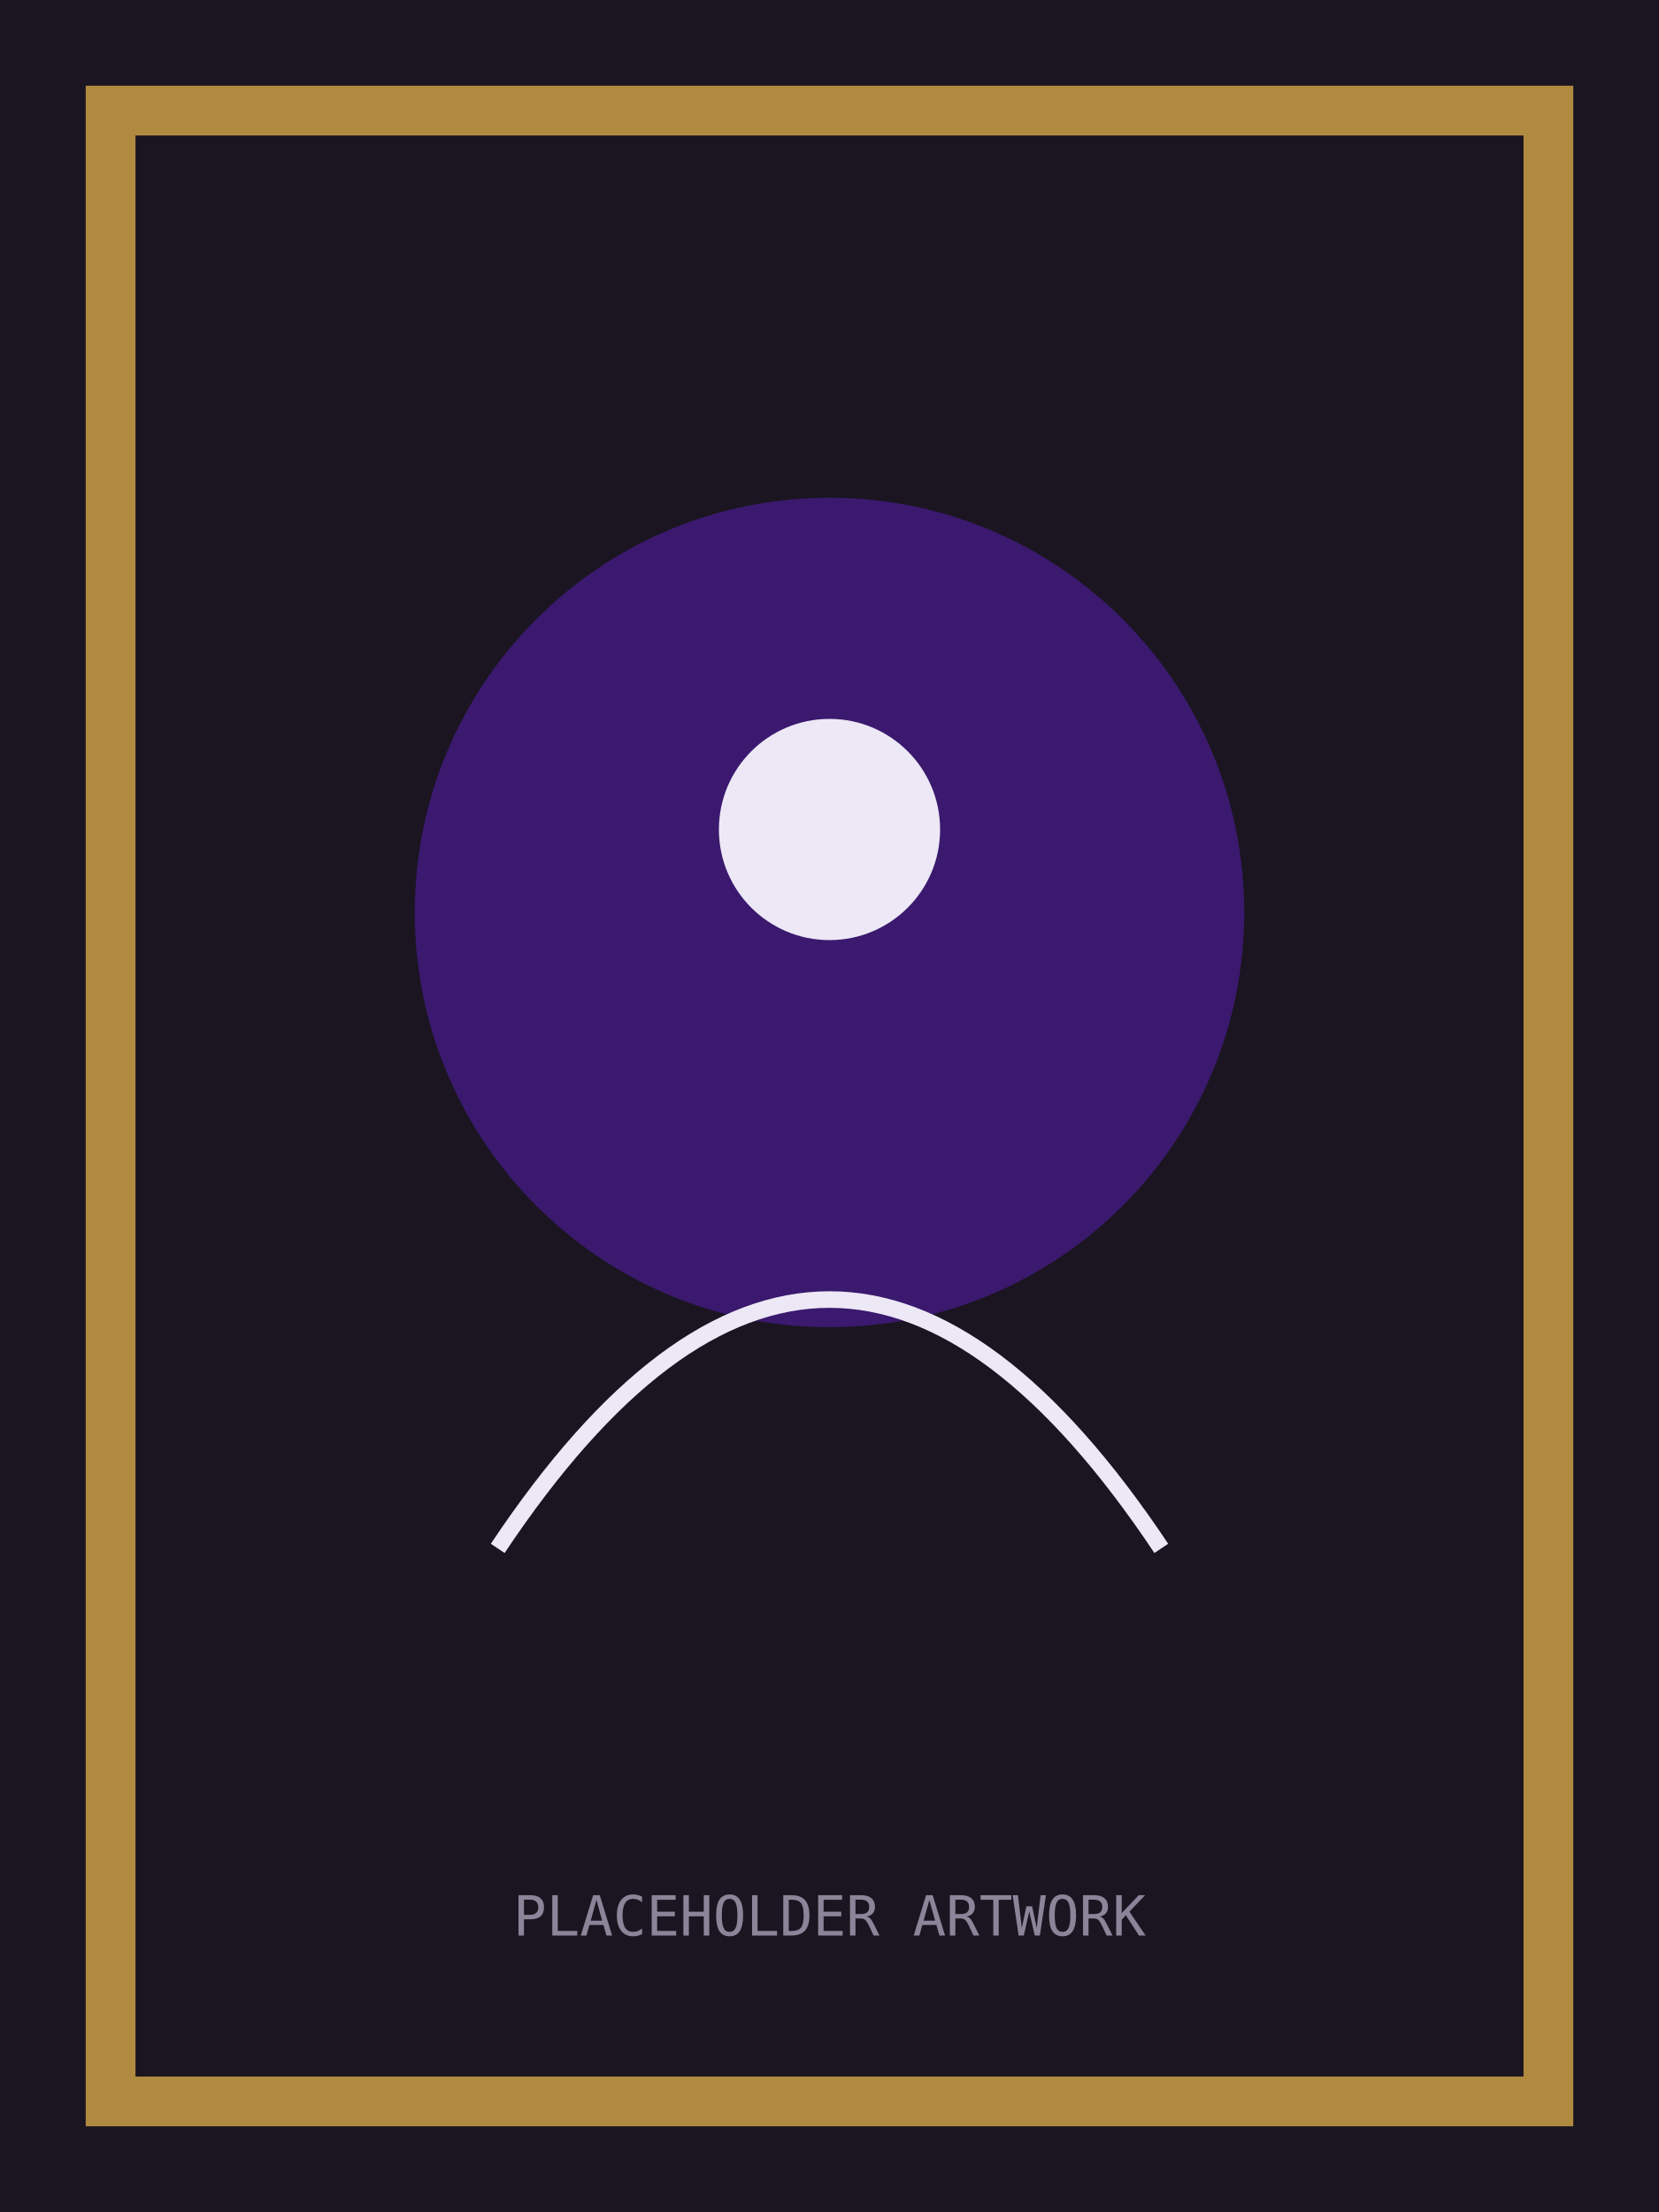
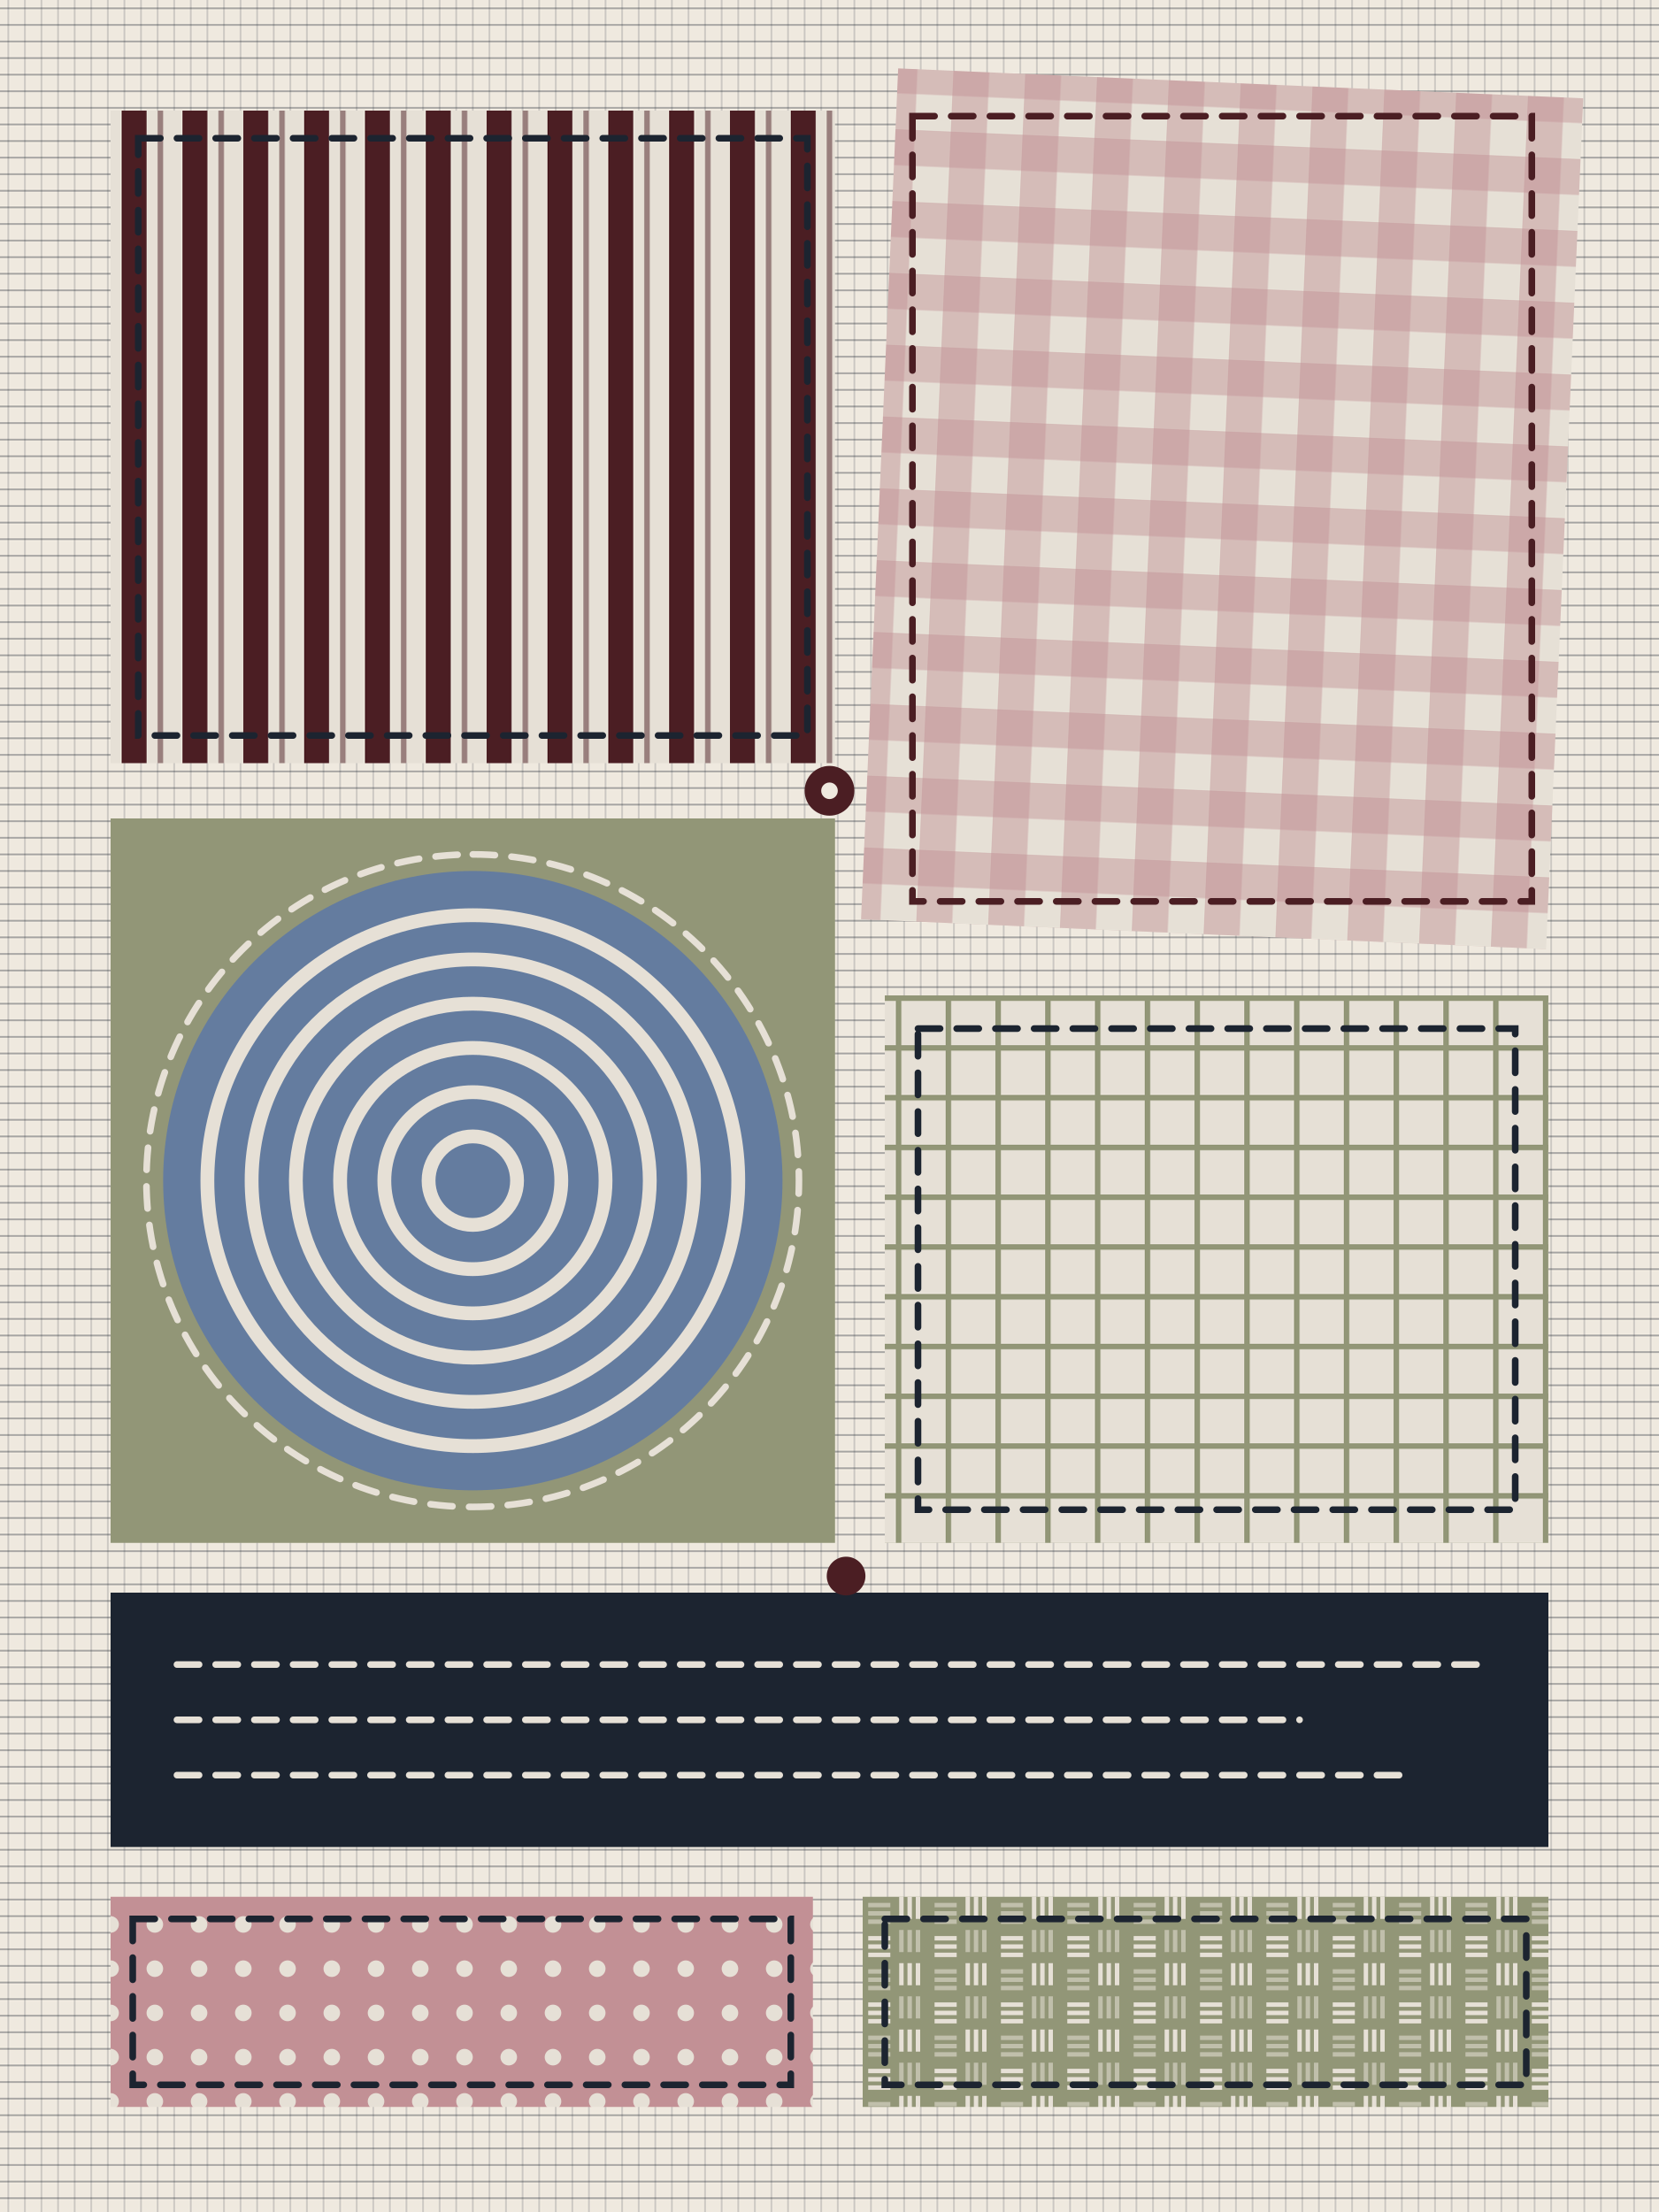
- <svg xmlns="http://www.w3.org/2000/svg" viewBox="0 0 600 800">
-   <rect width="600" height="800" fill="#1a1520" />
-   <rect x="40" y="40" width="520" height="720" fill="none" stroke="#b08a3e" stroke-width="18" />
-   <circle cx="300" cy="330" r="150" fill="#751FFE" opacity=".35" />
-   <path d="M180 560 Q300 380 420 560" fill="none" stroke="#ece8f5" stroke-width="6" />
-   <circle cx="300" cy="300" r="40" fill="#ece8f5" />
-   <text x="300" y="700" fill="#8c8599" font-family="monospace" font-size="20" text-anchor="middle">PLACEHOLDER ARTWORK</text>
+ <svg xmlns="http://www.w3.org/2000/svg" viewBox="0 0 600 800" width="600" height="800">
+   <defs>
+     <pattern id="linen" width="6" height="6" patternUnits="userSpaceOnUse">
+       <rect width="100%" height="100%" fill="#efe9df" />
+       <path d="M0 3H6" stroke="#1c2430" stroke-width=".6" opacity=".35" />
+       <path d="M3 0V6" stroke="#1c2430" stroke-width=".5" opacity=".2" />
+     </pattern>
+     <pattern id="a" width="22" height="22" patternUnits="userSpaceOnUse">
+       <rect width="100%" height="100%" fill="#e6e0d6" />
+       <rect width="9" height="22" fill="#4b1e23" />
+       <rect x="13" width="2" height="22" fill="#4b1e23" opacity=".5" />
+     </pattern>
+     <pattern id="b" width="26" height="26" patternUnits="userSpaceOnUse">
+       <rect width="100%" height="100%" fill="#e6e0d6" />
+       <rect width="13" height="26" fill="#c29095" opacity=".45" />
+       <rect width="26" height="13" fill="#c29095" opacity=".45" />
+     </pattern>
+     <pattern id="d" width="18" height="18" patternUnits="userSpaceOnUse">
+       <rect width="100%" height="100%" fill="#e6e0d6" />
+       <path d="M0 1H18M1 0V18" stroke="#929677" stroke-width="2" fill="none" />
+     </pattern>
+     <pattern id="f" width="16" height="16" patternUnits="userSpaceOnUse">
+       <rect width="100%" height="100%" fill="#c29095" />
+       <circle cx="8" cy="8" r="3" fill="#e6e0d6" />
+     </pattern>
+     <pattern id="g" width="24" height="24" patternUnits="userSpaceOnUse">
+       <rect width="100%" height="100%" fill="#929677" />
+       <path d="M2 5H10M2 8H10M2 11H10M14 14V22M17 14V22M20 14V22" stroke="#e6e0d6" stroke-width="1.6" />
+       <path d="M14 2V10M17 2V10M20 2V10M2 17H10M2 20H10M2 23H10" stroke="#e6e0d6" stroke-width="1.6" opacity=".55" />
+     </pattern>
+   </defs>
+   <rect width="600" height="800" fill="url(#linen)" />
+   <path d="M40 40H302V276H40Z" fill="url(#a)" />
+   <path d="M50 50H292V266H50Z" fill="none" stroke="#1c2430" stroke-width="2.4" stroke-dasharray="8 6" stroke-linecap="round" />
+   <path d="M318 30H566V338H318Z" fill="url(#b)" transform="rotate(2.5 442 184)" />
+   <path d="M330 42H554V326H330Z" fill="none" stroke="#4b1e23" stroke-width="2.4" stroke-dasharray="8 6" stroke-linecap="round" />
+   <path d="M40 296H302V558H40Z" fill="#929677" />
+   <circle cx="171" cy="427" r="112" fill="#647c9f" />
+   <circle cx="171" cy="427" r="16" fill="none" stroke="#e6e0d6" stroke-width="5" />
+   <circle cx="171" cy="427" r="32" fill="none" stroke="#e6e0d6" stroke-width="5" />
+   <circle cx="171" cy="427" r="48" fill="none" stroke="#e6e0d6" stroke-width="5" />
+   <circle cx="171" cy="427" r="64" fill="none" stroke="#e6e0d6" stroke-width="5" />
+   <circle cx="171" cy="427" r="80" fill="none" stroke="#e6e0d6" stroke-width="5" />
+   <circle cx="171" cy="427" r="96" fill="none" stroke="#e6e0d6" stroke-width="5" />
+   <path d="M171 309A118 118 0 1 1 170.9 309" fill="none" stroke="#e6e0d6" stroke-width="2.4" stroke-dasharray="8 6" stroke-linecap="round" />
+   <path d="M320 360H560V558H320Z" fill="url(#d)" />
+   <path d="M332 372H548V546H332Z" fill="none" stroke="#1c2430" stroke-width="2.4" stroke-dasharray="8 6" stroke-linecap="round" />
+   <path d="M40 576H560V668H40Z" fill="#1c2430" />
+   <path d="M64 602H536" fill="none" stroke="#e6e0d6" stroke-width="2.4" stroke-dasharray="8 6" stroke-linecap="round" />
+   <path d="M64 622H470" fill="none" stroke="#e6e0d6" stroke-width="2.4" stroke-dasharray="8 6" stroke-linecap="round" />
+   <path d="M64 642H510" fill="none" stroke="#e6e0d6" stroke-width="2.4" stroke-dasharray="8 6" stroke-linecap="round" />
+   <path d="M40 686H294V762H40Z" fill="url(#f)" />
+   <path d="M312 686H560V762H312Z" fill="url(#g)" />
+   <path d="M48 694H286V754H48Z" fill="none" stroke="#1c2430" stroke-width="2.4" stroke-dasharray="8 6" stroke-linecap="round" />
+   <path d="M320 694H552V754H320Z" fill="none" stroke="#1c2430" stroke-width="2.4" stroke-dasharray="8 6" stroke-linecap="round" />
+   <circle cx="300" cy="286" r="9" fill="#4b1e23" />
+   <circle cx="300" cy="286" r="3" fill="#efe9df" />
+   <circle cx="306" cy="570" r="7" fill="#4b1e23" />
</svg>
